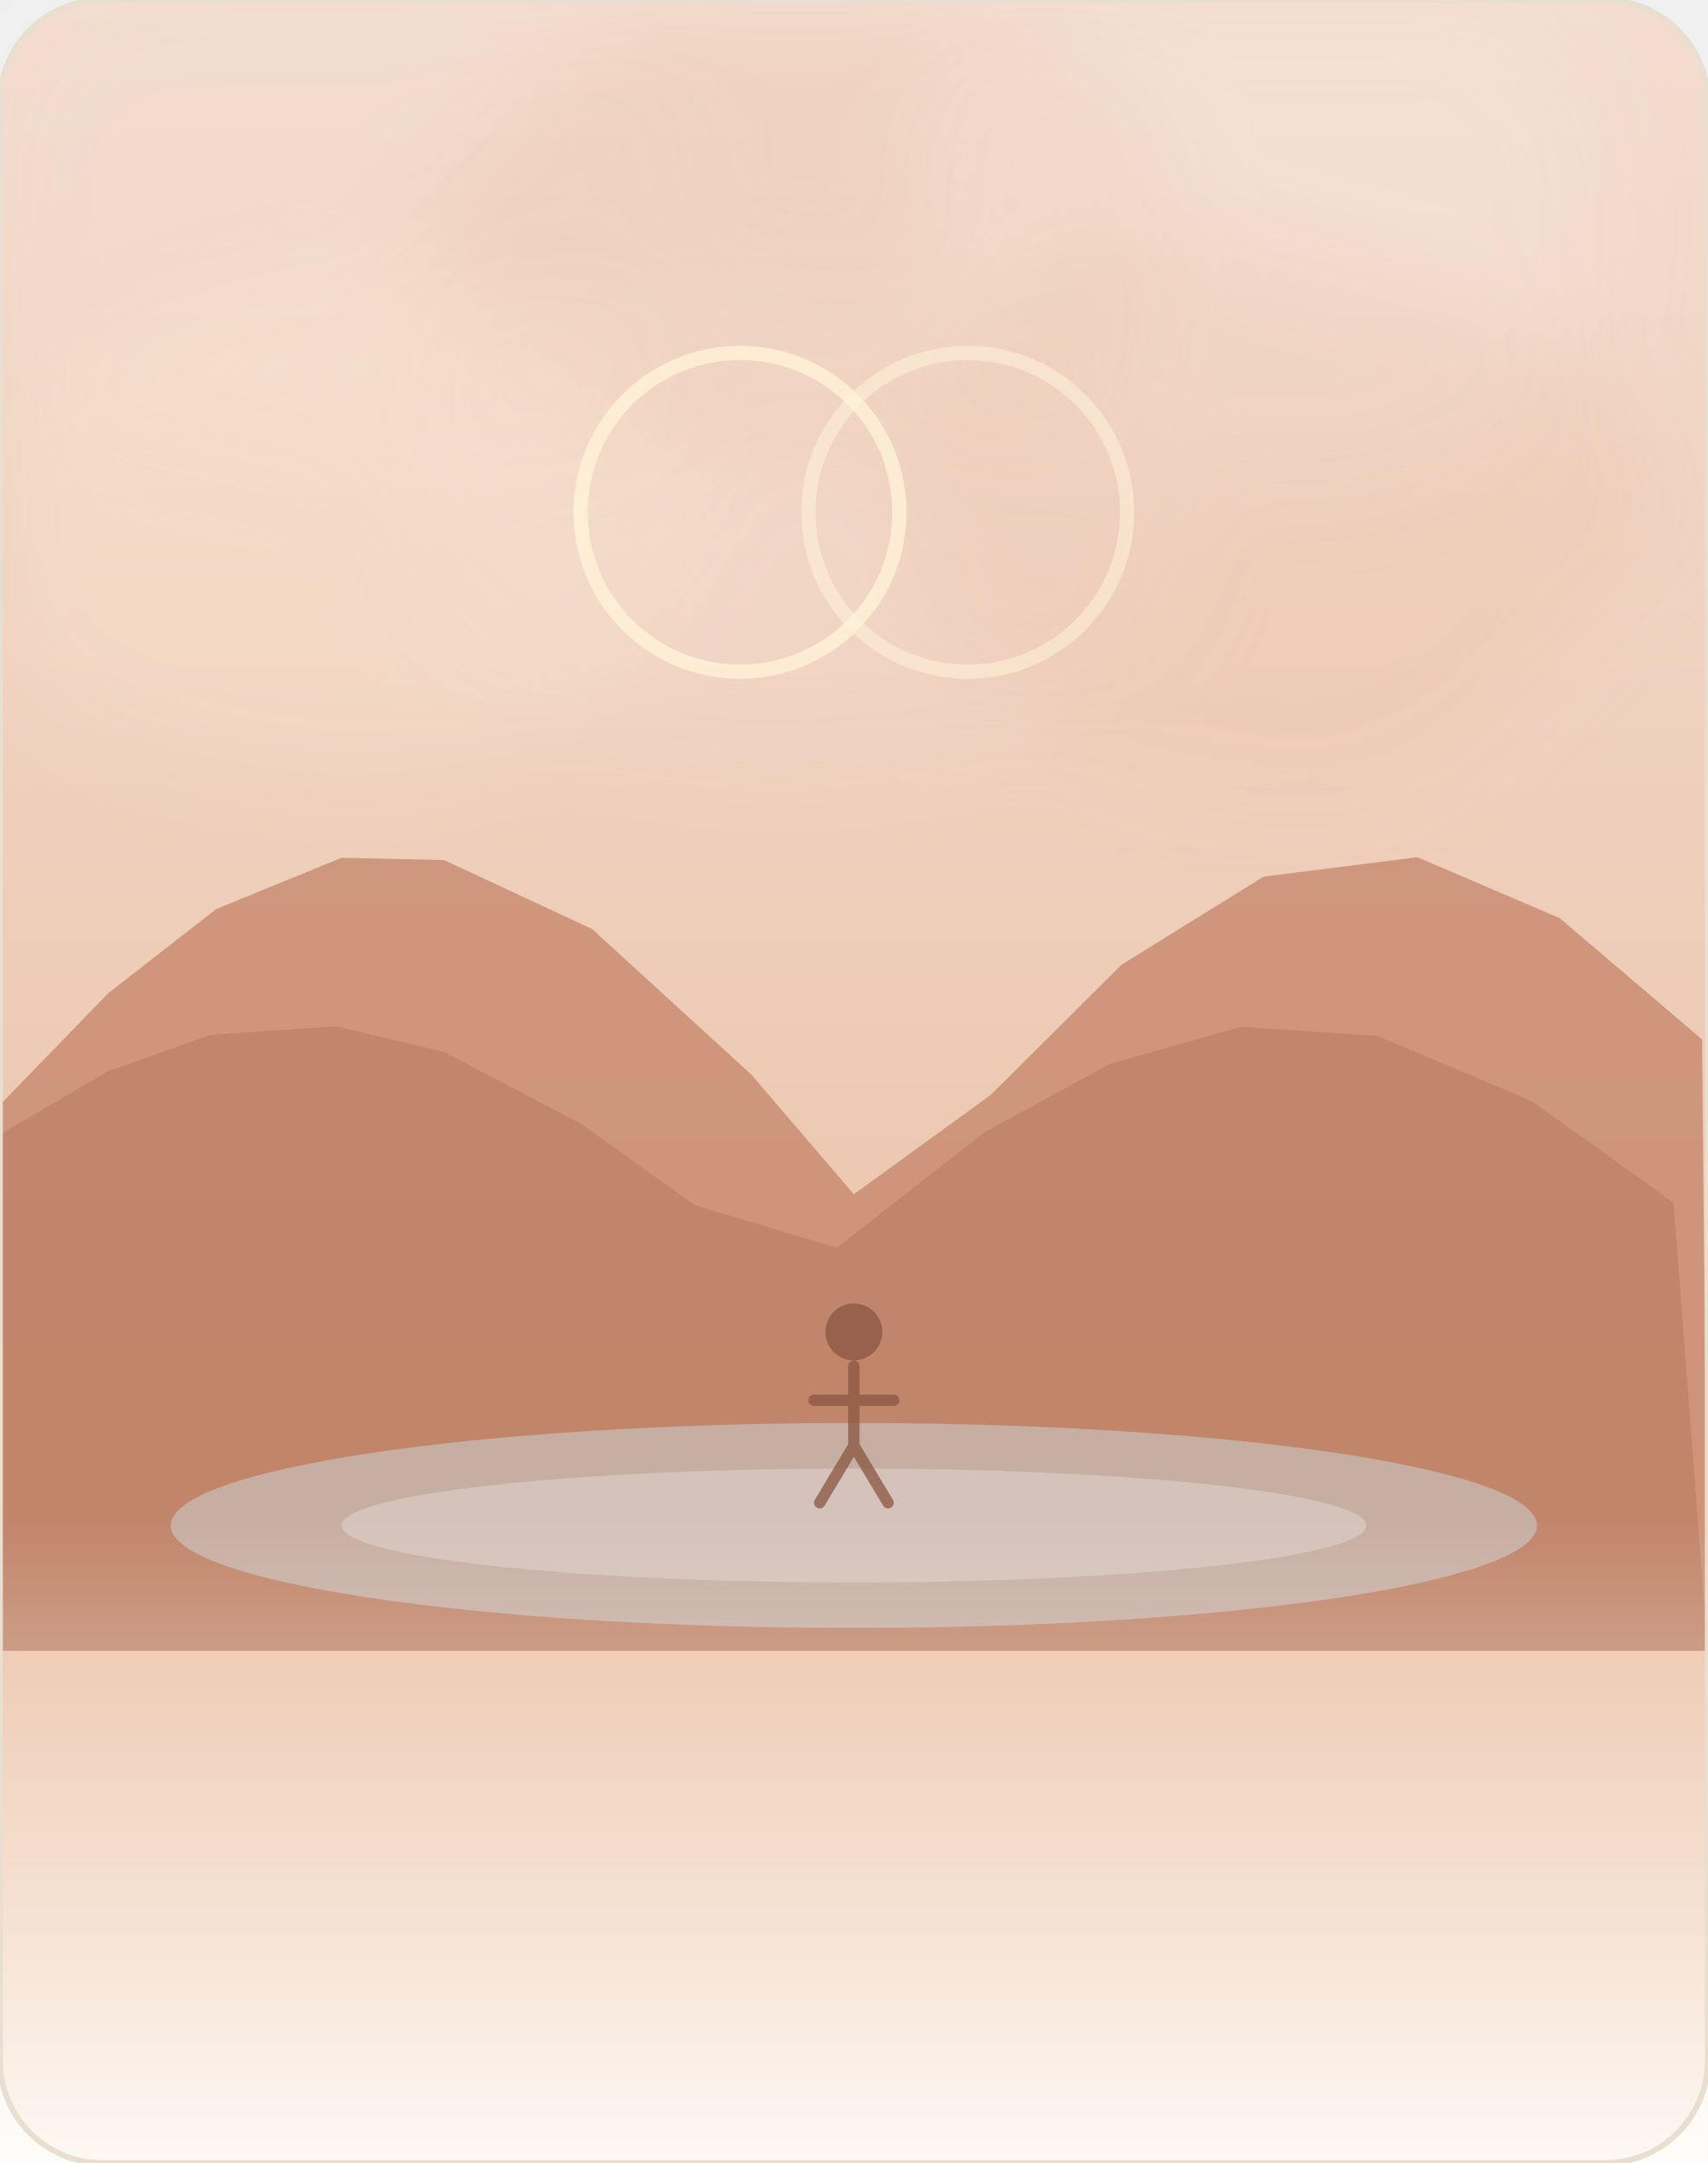
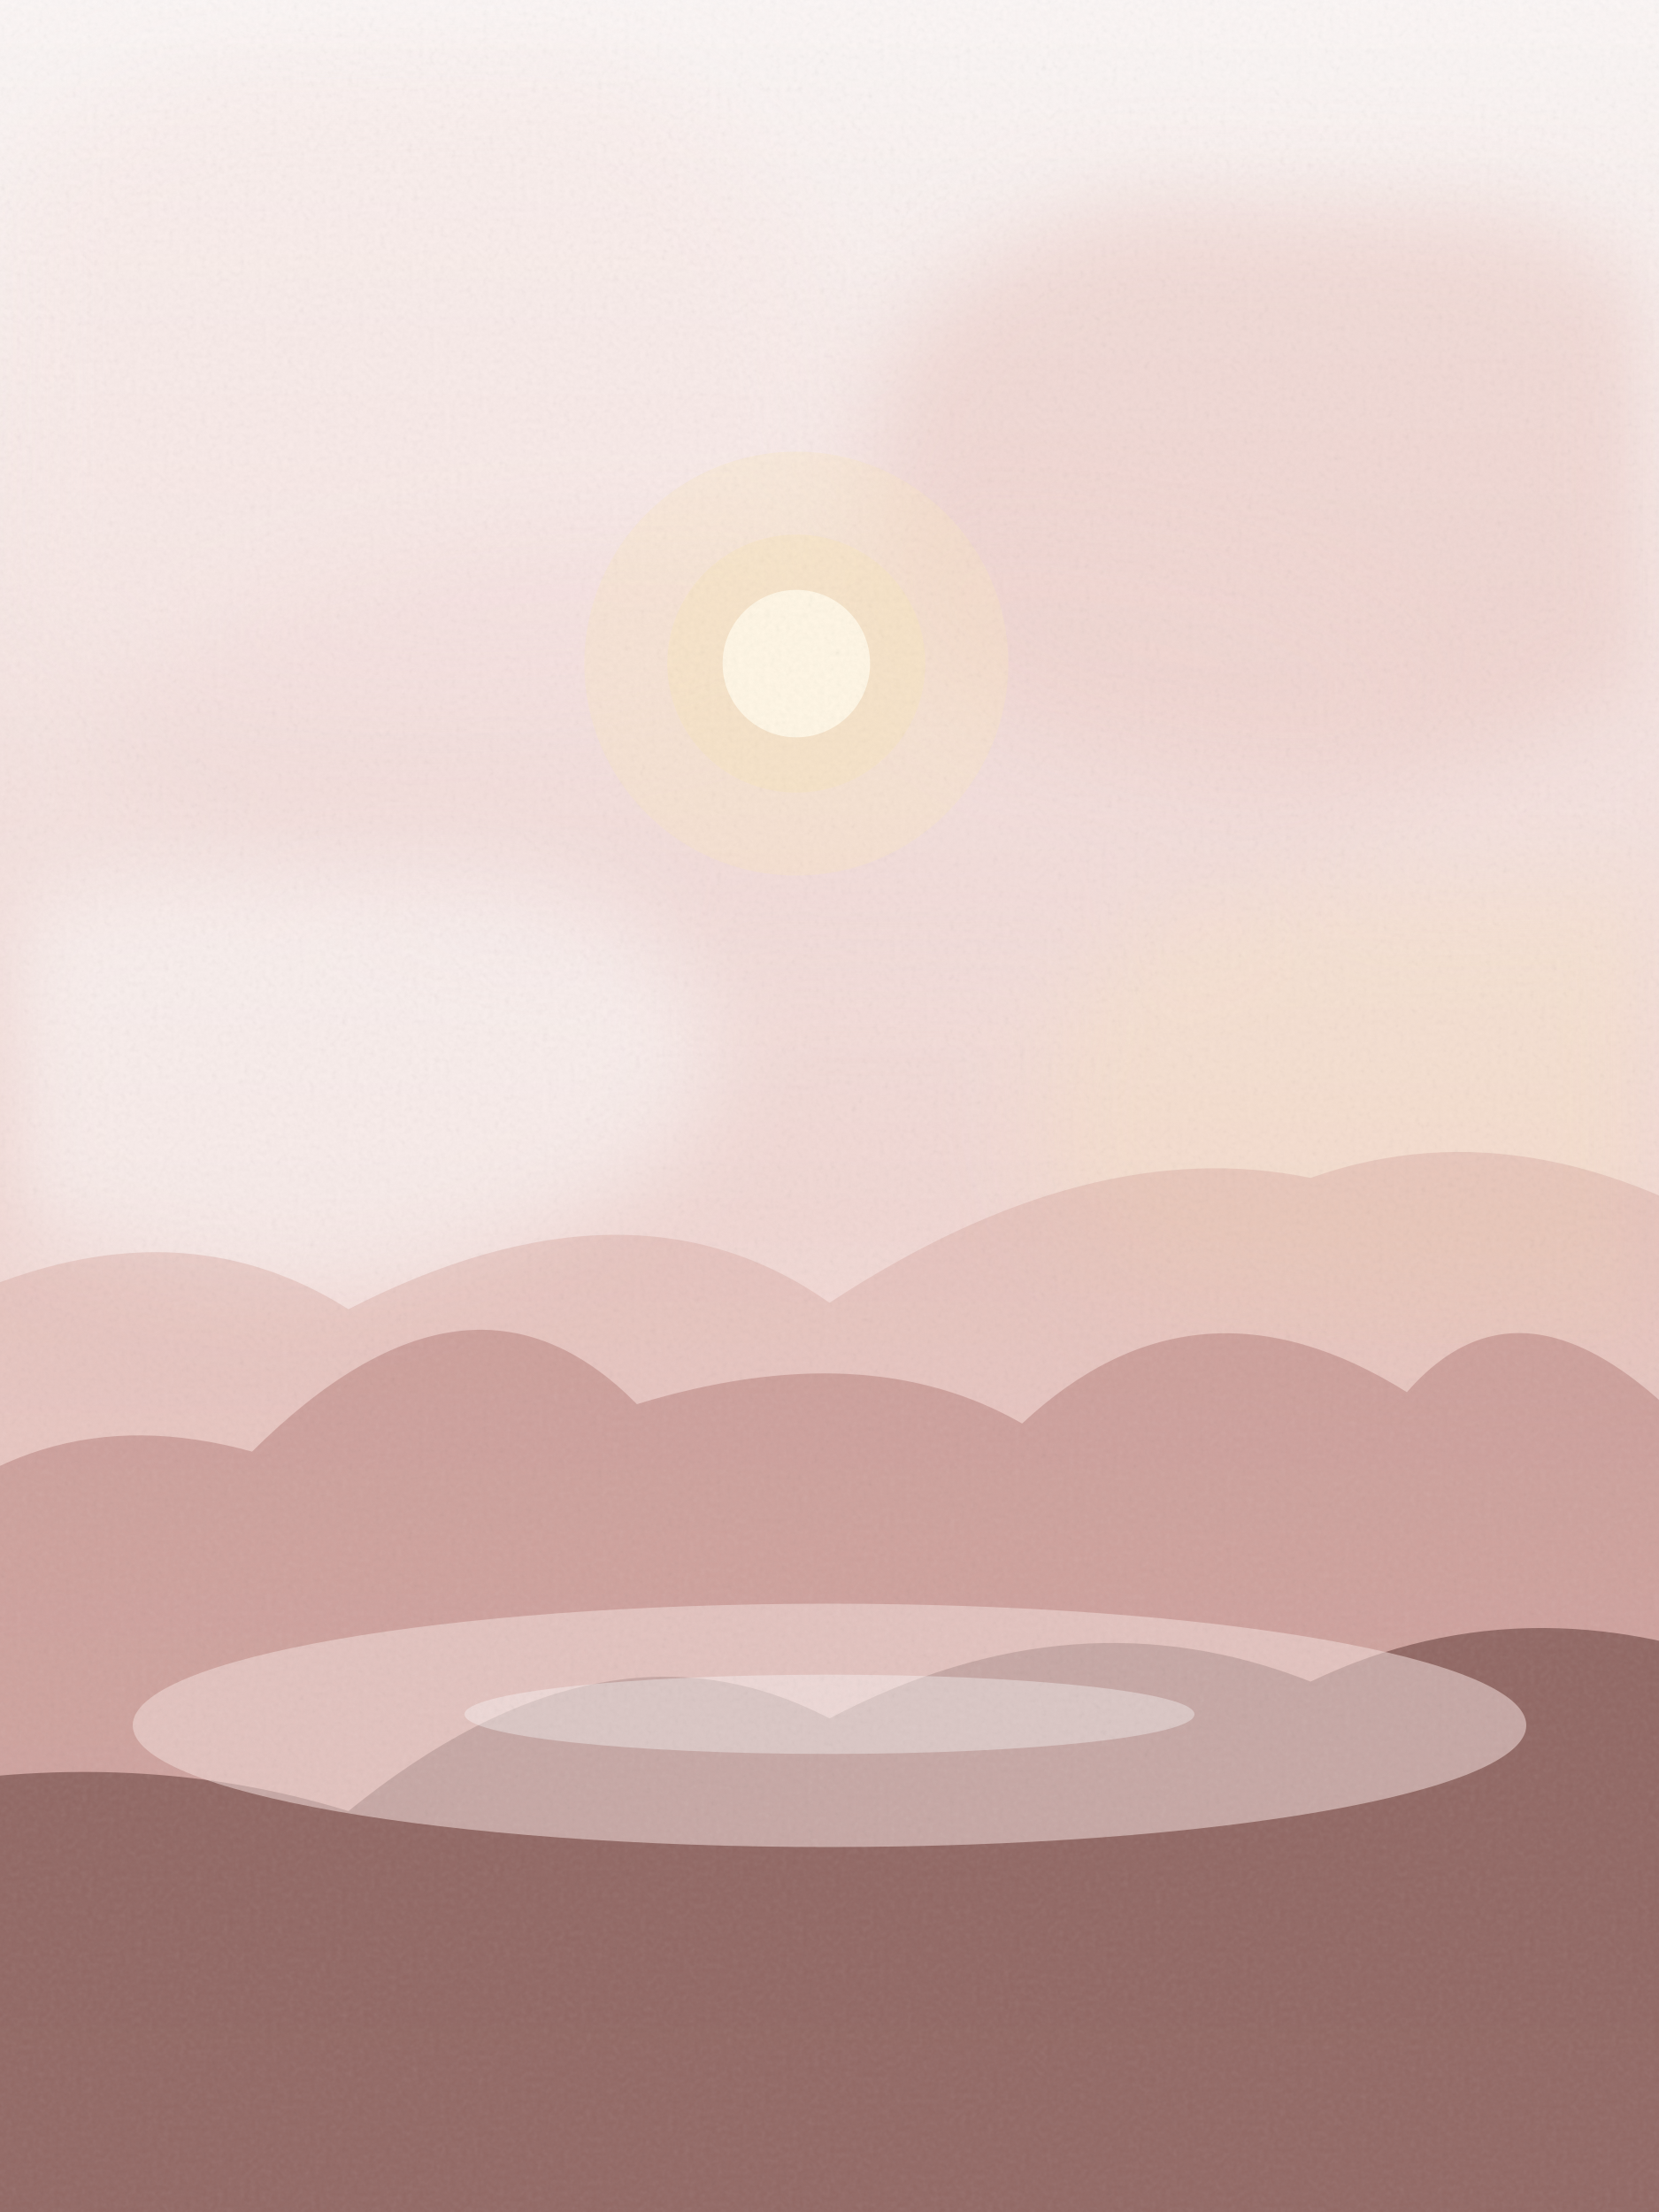
- <svg xmlns="http://www.w3.org/2000/svg" viewBox="0 0 300 380" width="300" height="380">
+ <svg xmlns="http://www.w3.org/2000/svg" viewBox="0 0 360 480" width="360" height="480">
  <defs>
-     <linearGradient id="skygrad" x1="0" y1="0" x2="0" y2="1">
-       <stop offset="0%" stop-color="#f3ddd0" />
-       <stop offset="100%" stop-color="#e8b89a" />
+     <linearGradient id="g15sky" x1="0" y1="0" x2="0" y2="1">
+       <stop offset="0%" stop-color="#fbf6f5" />
+       <stop offset="55%" stop-color="#f0d6d2" />
+       <stop offset="100%" stop-color="#f8e8e6" />
    </linearGradient>
-     <linearGradient id="paper" x1="0" y1="0" x2="0" y2="1">
-       <stop offset="0%" stop-color="#fffdf9" stop-opacity="0" />
-       <stop offset="70%" stop-color="#fffdf9" stop-opacity="0" />
-       <stop offset="100%" stop-color="#fffdf9" stop-opacity="0.95" />
-     </linearGradient>
-     <filter id="soft">
-       <feGaussianBlur stdDeviation="8" />
+     <filter id="g15soft" x="-30%" y="-30%" width="160%" height="160%">
+       <feGaussianBlur stdDeviation="10" />
+     </filter>
+     <filter id="g15grain" x="0" y="0" width="100%" height="100%">
+       <feTurbulence type="fractalNoise" baseFrequency="0.85" numOctaves="2" seed="15" />
+       <feColorMatrix type="saturate" values="0" />
+       <feComponentTransfer>
+         <feFuncA type="linear" slope="0.18" />
+       </feComponentTransfer>
    </filter>
  </defs>
-   <rect width="300" height="380" rx="18" fill="url(#skygrad)" />
-   <g filter="url(#soft)" opacity="0.9">
-     <path d="M 119.3 40.0 Q 119.3 40.0 116.4 53.9 Q 113.6 67.8 98.7 80.1 Q 83.8 92.3 63.0 85.7 Q 42.2 79.1 21.4 75.0 Q 0.5 70.9 0.9 55.4 Q 1.3 40.0 2.6 25.4 Q 3.8 10.9 21.3 2.0 Q 38.7 -6.9 58.9 -4.6 Q 79.2 -2.3 99.1 3.6 Q 118.9 9.4 119.1 24.7 Z" fill="#f3ddd0" opacity="0.228" />
-     <path d="M 207.0 40.0 Q 207.0 40.0 201.5 54.5 Q 196.0 69.1 177.6 75.7 Q 159.2 82.3 139.7 82.9 Q 120.2 83.6 101.7 76.5 Q 83.2 69.5 75.4 54.7 Q 67.7 40.0 80.5 27.9 Q 93.2 15.7 106.2 4.9 Q 119.1 -5.9 140.2 -6.3 Q 161.2 -6.7 180.8 1.0 Q 200.4 8.7 203.7 24.3 Z" fill="#e8b89a" opacity="0.256" />
-     <path d="M 280.1 40.0 Q 280.1 40.0 277.9 54.5 Q 275.7 68.9 258.4 77.7 Q 241.1 86.5 221.0 84.2 Q 200.9 82.0 183.0 75.2 Q 165.2 68.5 163.4 54.2 Q 161.6 40.0 161.9 25.0 Q 162.2 10.0 181.0 2.8 Q 199.8 -4.4 221.0 -6.5 Q 242.1 -8.6 259.5 0.9 Q 276.8 10.5 278.5 25.3 Z" fill="#f7ebe4" opacity="0.3" />
-     <path d="M 130.1 90.0 Q 130.1 90.0 121.0 103.5 Q 112.0 117.0 96.5 126.5 Q 80.9 136.0 60.3 135.4 Q 39.6 134.8 20.7 127.5 Q 1.8 120.2 -0.9 105.1 Q -3.6 90.0 1.6 76.2 Q 6.8 62.4 24.3 56.2 Q 41.8 49.9 61.4 46.9 Q 81.0 43.8 93.9 54.8 Q 106.8 65.7 118.4 77.9 Z" fill="#fff2d8" opacity="0.221" />
-     <path d="M 213.0 90.0 Q 213.0 90.0 206.2 105.4 Q 199.4 120.8 179.2 126.3 Q 159.0 131.9 139.7 132.5 Q 120.3 133.2 100.4 127.0 Q 80.5 120.9 73.0 105.4 Q 65.4 90.0 71.8 73.9 Q 78.1 57.9 98.7 51.3 Q 119.4 44.6 138.8 47.2 Q 158.3 49.8 174.0 57.0 Q 189.6 64.3 201.3 77.1 Z" fill="#f3ddd0" opacity="0.286" />
-     <path d="M 294.6 90.0 Q 294.6 90.0 283.0 103.3 Q 271.3 116.6 257.2 128.6 Q 243.0 140.5 221.2 137.9 Q 199.4 135.3 183.3 126.4 Q 167.2 117.4 161.9 103.7 Q 156.7 90.0 160.7 75.7 Q 164.7 61.3 180.6 49.7 Q 196.4 38.1 217.7 43.2 Q 238.9 48.4 259.1 53.8 Q 279.2 59.3 286.9 74.6 Z" fill="#e8b89a" opacity="0.225" />
+   <rect width="360" height="480" fill="url(#g15sky)" />
+   <g filter="url(#g15soft)">
+     <path d="M 123.3 12.8 Q 85.4 3.1 123.3 12.8 Q 161.3 22.6 173.9 54.5 Q 186.5 86.4 182.1 117.0 Q 177.6 147.7 131.5 151.8 Q 85.4 156.0 44.6 150.4 Q 3.9 144.8 -11.7 115.6 Q -27.3 86.4 -10.0 55.7 Q 7.3 25.1 46.4 14.1 Z" fill="#f8e8e6" opacity="0.47" />
+     <path d="M 327.7 45.4 Q 289.4 28.1 327.7 45.4 Q 366.1 62.7 380.8 84.1 Q 395.6 105.6 374.9 129.9 Q 354.2 154.2 321.8 164.4 Q 289.4 174.5 245.3 165.0 Q 201.2 155.6 193.1 130.6 Q 185.1 105.6 192.2 81.9 Q 199.4 58.2 244.4 43.2 Z" fill="#e8c4be" opacity="0.49" />
+     <path d="M 225.1 116.0 Q 166.1 112.4 225.1 116.0 Q 284.0 119.7 302.8 141.4 Q 321.5 163.2 294.6 186.4 Q 267.8 209.6 217.0 211.2 Q 166.1 212.8 123.5 208.2 Q 80.9 203.5 42.7 183.3 Q 4.5 163.2 36.2 142.8 Q 67.9 122.4 117.0 117.4 Z" fill="#f0d6d2" opacity="0.32" />
+     <path d="M 100.1 189.7 Q 66.9 187.0 100.1 189.7 Q 133.3 192.5 147.2 211.4 Q 161.1 230.4 147.5 247.0 Q 134.0 263.6 100.4 274.5 Q 66.9 285.4 27.5 274.7 Q -12.0 264.0 -16.0 247.2 Q -19.9 230.4 -10.6 211.4 Q -1.2 192.3 32.9 189.6 Z" fill="#fff" opacity="0.48" />
+     <path d="M 350.7 192.3 Q 312.9 191.9 350.7 192.3 Q 388.5 192.8 391.8 216.4 Q 395.0 240.0 386.9 263.9 Q 378.7 287.7 345.8 288.1 Q 312.9 288.5 275.8 285.1 Q 238.6 281.7 229.6 260.9 Q 220.6 240.0 232.6 218.2 Q 244.5 196.4 278.7 194.2 Z" fill="#f8e4c0" opacity="0.34" />
  </g>
-   <path d="M 0,290 L 0,199.3 L 19,188.2 L 37,181.8 L 59,180.3 L 78,184.8 L 102,197.4 L 122,211.7 L 147,219.2 L 173,198.9 L 195,186.9 L 218,180.4 L 242,182.0 L 269,193.4 L 294,211.3 L 300,290 Z" fill="#8a5540" opacity="0.55" />
-   <path d="M 0,290 L 0,194.1 L 19,174.5 L 38,159.7 L 60,150.7 L 78,151.1 L 104,163.2 L 132,188.8 L 150,209.8 L 174,192.4 L 197,169.5 L 222,154.0 L 249,150.6 L 274,161.3 L 299,182.6 L 300,290 Z" fill="#c48468" opacity="0.75" />
-   <ellipse cx="150" cy="268" rx="120" ry="18" fill="#cfe0e8" opacity="0.45" />
-   <ellipse cx="150" cy="268" rx="90" ry="10" fill="#ffffff" opacity="0.25" />
+   <circle cx="172.8" cy="144.0" r="46.0" fill="#f8e4c0" opacity="0.35" />
+   <circle cx="172.8" cy="144.0" r="28.0" fill="#f8e4c0" opacity="0.55" />
+   <circle cx="172.8" cy="144.0" r="16.0" fill="#fff6e4" />
  <g>
-     <circle cx="130" cy="90" r="28" fill="none" stroke="#fff2d8" stroke-width="2.5" opacity="0.8" />
-     <circle cx="170" cy="90" r="28" fill="none" stroke="#fff2d8" stroke-width="2.5" opacity="0.55" />
+     <path d="M -28.8 484.0 L -28.8 292.7 Q 30.6 255.6 75.6 284.1 Q 137.2 252.5 180.0 282.7 Q 236.3 245.7 284.4 255.6 Q 333.9 238.0 388.8 275.4 L 388.8 484.0 Z" fill="#d4a49c" opacity="0.38" />
+     <path d="M -28.8 484.0 L -28.8 340.8 Q 5.1 301.3 54.7 315.0 Q 102.0 267.9 138.2 304.7 Q 188.0 289.5 221.8 308.9 Q 259.6 273.5 305.3 302.1 Q 338.1 264.3 388.8 337.9 L 388.8 484.0 Z" fill="#b47c78" opacity="0.5" />
+     <path d="M -28.8 484.0 L -28.8 389.5 Q 27.1 378.0 75.6 393.0 Q 131.5 347.6 180.0 372.9 Q 233.4 344.8 284.4 364.9 Q 333.5 341.4 388.8 365.4 L 388.8 484.0 Z" fill="#7a504c" opacity="0.72" />
  </g>
-   <circle cx="150" cy="234" r="5" fill="#8a5540" opacity="0.75" />
-   <path d="M 150 240 L 150 254 M 143 246 L 157 246 M 150 254 L 144 264 M 150 254 L 156 264" stroke="#8a5540" stroke-width="2" stroke-linecap="round" opacity="0.75" fill="none" />
-   <rect width="300" height="380" fill="url(#paper)" />
-   <rect width="300" height="380" rx="18" fill="none" stroke="#e8dfd0" stroke-width="1" />
+   <ellipse cx="180.0" cy="374.4" rx="151.2" ry="26.4" fill="#f3ddd8" opacity="0.55" />
+   <ellipse cx="180.0" cy="372.0" rx="79.2" ry="8.6" fill="#fff" opacity="0.35" />
+   <rect width="360" height="480" filter="url(#g15grain)" opacity="0.55" />
</svg>
